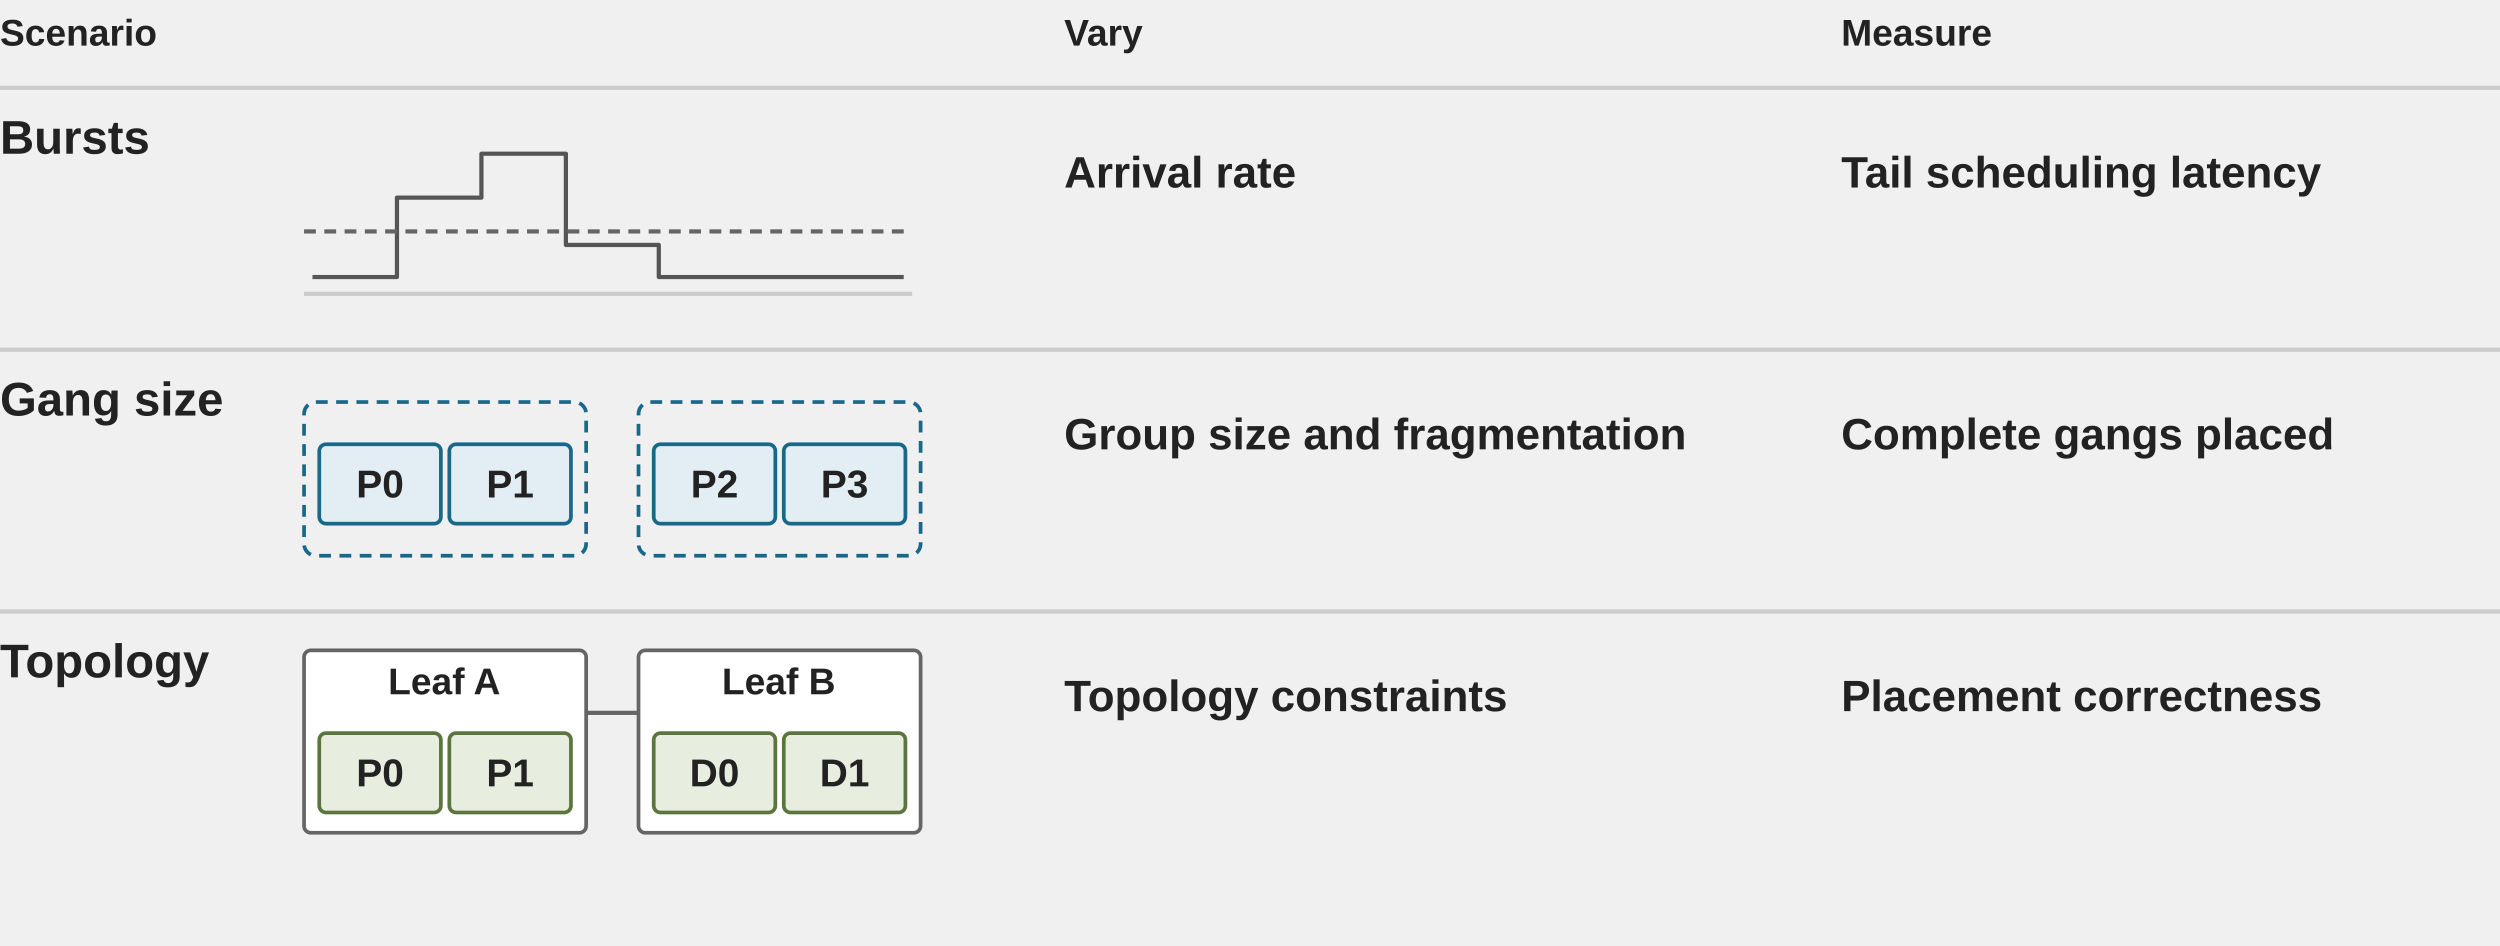
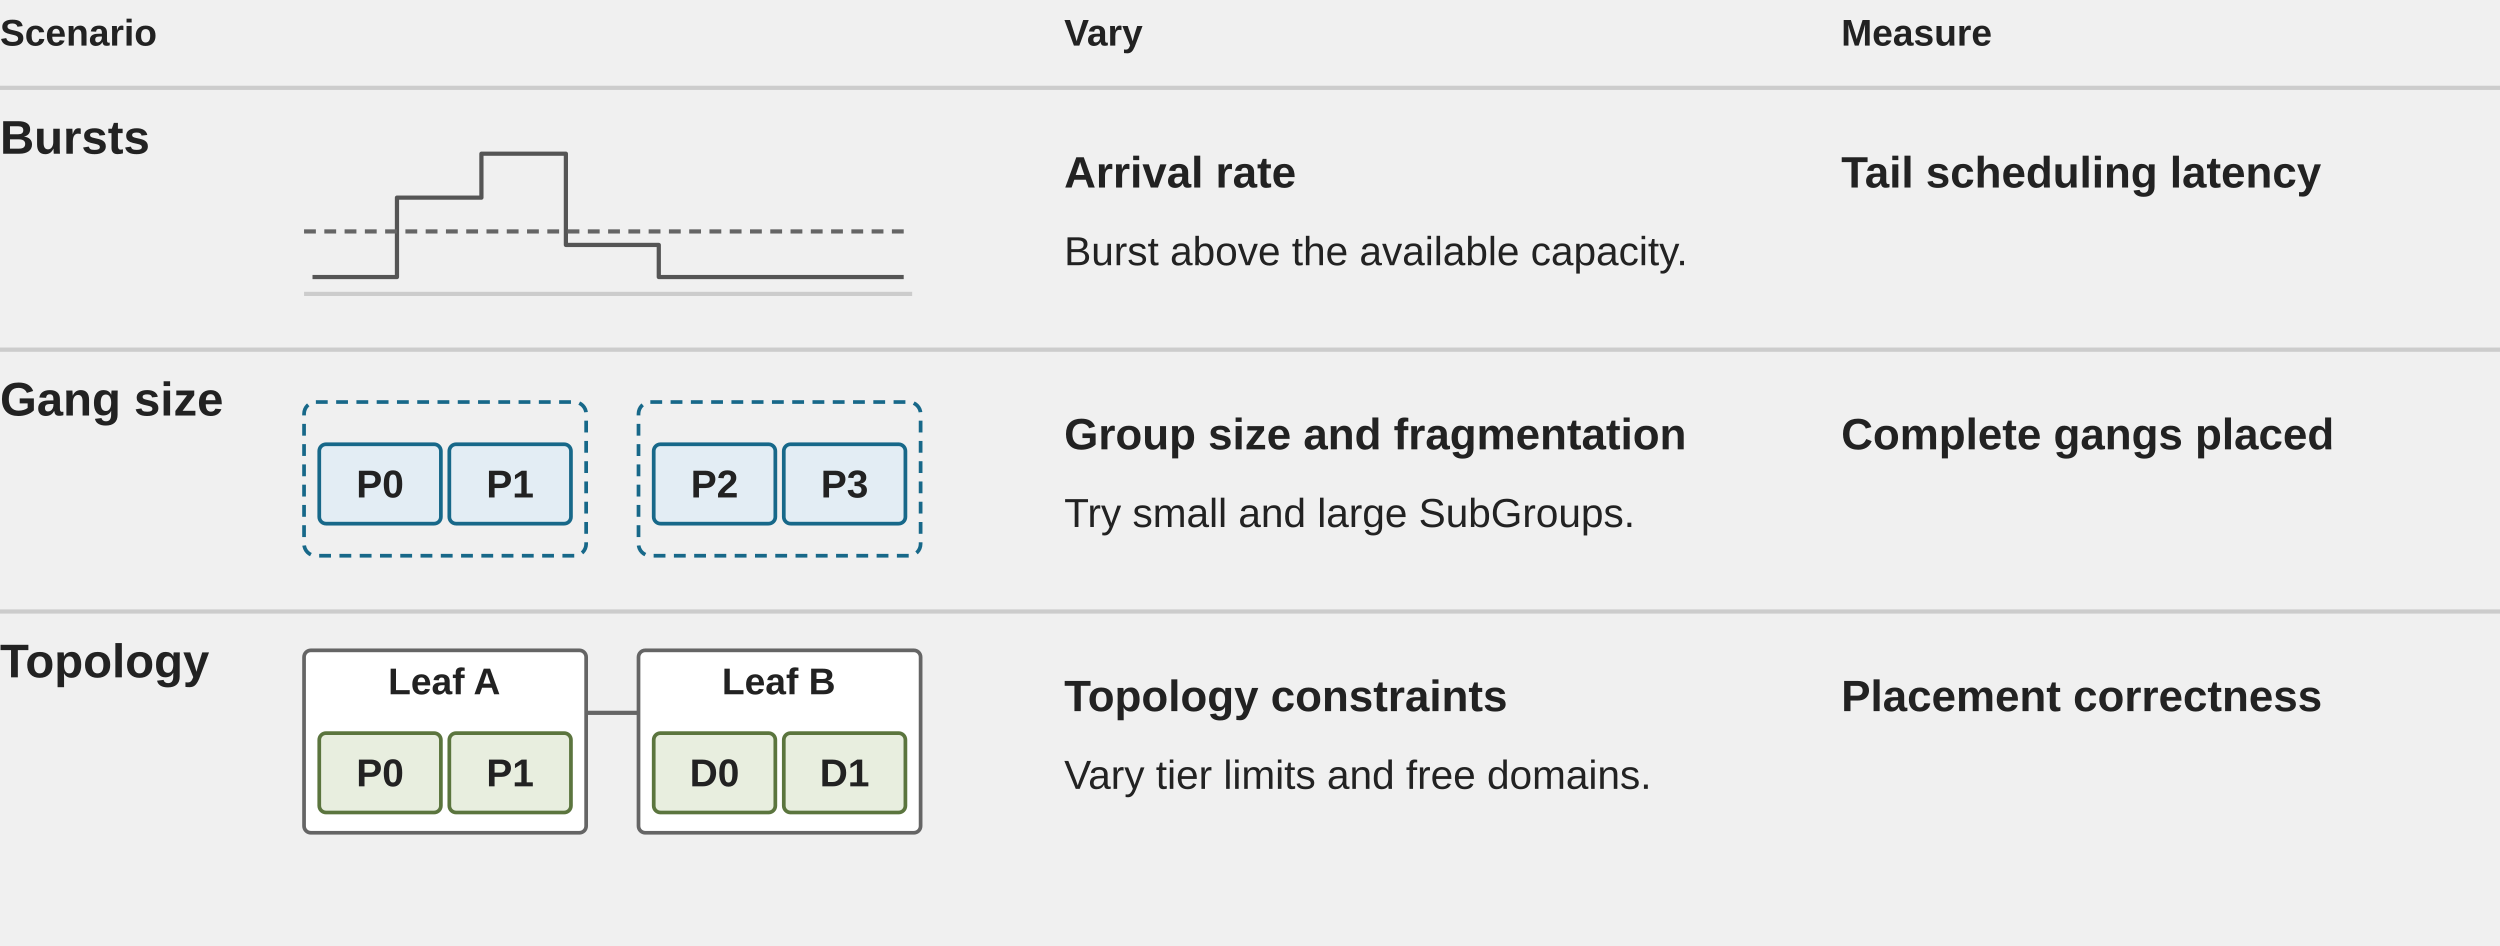
<svg xmlns="http://www.w3.org/2000/svg" width="1480" height="560" viewBox="0 0 1480 560">
  <defs>
    <marker id="arrow-176889" viewBox="0 0 12 12" refX="12" refY="6" markerWidth="12" markerHeight="12" markerUnits="userSpaceOnUse" orient="auto">
      <path d="M0 0 L12 6 L0 12 Z" fill="#176889" />
    </marker>
    <marker id="arrow-222222" viewBox="0 0 12 12" refX="12" refY="6" markerWidth="12" markerHeight="12" markerUnits="userSpaceOnUse" orient="auto">
      <path d="M0 0 L12 6 L0 12 Z" fill="#222222" />
    </marker>
    <marker id="arrow-555555" viewBox="0 0 12 12" refX="12" refY="6" markerWidth="12" markerHeight="12" markerUnits="userSpaceOnUse" orient="auto">
      <path d="M0 0 L12 6 L0 12 Z" fill="#555555" />
    </marker>
    <marker id="arrow-5b753e" viewBox="0 0 12 12" refX="12" refY="6" markerWidth="12" markerHeight="12" markerUnits="userSpaceOnUse" orient="auto">
      <path d="M0 0 L12 6 L0 12 Z" fill="#5b753e" />
    </marker>
    <marker id="arrow-656565" viewBox="0 0 12 12" refX="12" refY="6" markerWidth="12" markerHeight="12" markerUnits="userSpaceOnUse" orient="auto">
      <path d="M0 0 L12 6 L0 12 Z" fill="#656565" />
    </marker>
    <marker id="arrow-cccccc" viewBox="0 0 12 12" refX="12" refY="6" markerWidth="12" markerHeight="12" markerUnits="userSpaceOnUse" orient="auto">
      <path d="M0 0 L12 6 L0 12 Z" fill="#cccccc" />
    </marker>
    <marker id="arrow-e3edf4" viewBox="0 0 12 12" refX="12" refY="6" markerWidth="12" markerHeight="12" markerUnits="userSpaceOnUse" orient="auto">
      <path d="M0 0 L12 6 L0 12 Z" fill="#e3edf4" />
    </marker>
    <marker id="arrow-e64030" viewBox="0 0 12 12" refX="12" refY="6" markerWidth="12" markerHeight="12" markerUnits="userSpaceOnUse" orient="auto">
      <path d="M0 0 L12 6 L0 12 Z" fill="#e64030" />
    </marker>
    <marker id="arrow-e8eedf" viewBox="0 0 12 12" refX="12" refY="6" markerWidth="12" markerHeight="12" markerUnits="userSpaceOnUse" orient="auto">
      <path d="M0 0 L12 6 L0 12 Z" fill="#e8eedf" />
    </marker>
    <marker id="arrow-eeeeee" viewBox="0 0 12 12" refX="12" refY="6" markerWidth="12" markerHeight="12" markerUnits="userSpaceOnUse" orient="auto">
      <path d="M0 0 L12 6 L0 12 Z" fill="#eeeeee" />
    </marker>
    <marker id="arrow-fafafa" viewBox="0 0 12 12" refX="12" refY="6" markerWidth="12" markerHeight="12" markerUnits="userSpaceOnUse" orient="auto">
      <path d="M0 0 L12 6 L0 12 Z" fill="#fafafa" />
    </marker>
    <marker id="arrow-ffffff" viewBox="0 0 12 12" refX="12" refY="6" markerWidth="12" markerHeight="12" markerUnits="userSpaceOnUse" orient="auto">
      <path d="M0 0 L12 6 L0 12 Z" fill="#ffffff" />
    </marker>
  </defs>
  <rect x="180" y="385" width="167" height="108" rx="4" fill="#ffffff" stroke="#656565" stroke-width="2.2" />
  <rect x="378" y="385" width="167" height="108" rx="4" fill="#ffffff" stroke="#656565" stroke-width="2.2" />
  <path d="M0,52 L1480,52" fill="none" stroke="#cccccc" stroke-width="2.5" stroke-linejoin="round" />
  <path d="M0,207 L1480,207" fill="none" stroke="#cccccc" stroke-width="2.5" stroke-linejoin="round" />
  <path d="M0,362 L1480,362" fill="none" stroke="#cccccc" stroke-width="2.5" stroke-linejoin="round" />
  <path d="M180,174 L540,174" fill="none" stroke="#cccccc" stroke-width="2.5" stroke-linejoin="round" />
  <path d="M185,164 L235,164 L235,117 L285,117 L285,91 L335,91 L335,145 L390,145 L390,164 L535,164" fill="none" stroke="#555555" stroke-width="2.5" stroke-linejoin="round" />
  <path d="M180,137 L540,137" fill="none" stroke="#656565" stroke-width="2.5" stroke-linejoin="round" stroke-dasharray="7 5" />
  <path d="M347,422 L378,422" fill="none" stroke="#656565" stroke-width="2.5" stroke-linejoin="round" />
  <text x="0" y="27" font-family="Liberation Sans, Arial, sans-serif" font-size="22" font-weight="700" fill="#222222" text-anchor="start">Scenario</text>
  <text x="630" y="27" font-family="Liberation Sans, Arial, sans-serif" font-size="22" font-weight="700" fill="#222222" text-anchor="start">Vary</text>
  <text x="1090" y="27" font-family="Liberation Sans, Arial, sans-serif" font-size="22" font-weight="700" fill="#222222" text-anchor="start">Measure</text>
  <text x="0" y="91" font-family="Liberation Sans, Arial, sans-serif" font-size="28" font-weight="700" fill="#222222" text-anchor="start">
    <tspan x="0" dy="0">Bursts</tspan>
  </text>
  <text x="630" y="111" font-family="Liberation Sans, Arial, sans-serif" font-size="26" font-weight="700" fill="#222222" text-anchor="start">Arrival rate</text>
  <text x="1090" y="111" font-family="Liberation Sans, Arial, sans-serif" font-size="26" font-weight="700" fill="#222222" text-anchor="start">
    <tspan x="1090" dy="0">Tail scheduling latency</tspan>
  </text>
  <text x="0" y="246" font-family="Liberation Sans, Arial, sans-serif" font-size="28" font-weight="700" fill="#222222" text-anchor="start">
    <tspan x="0" dy="0">Gang size</tspan>
  </text>
  <rect x="180" y="238" width="167" height="91" rx="7" fill="none" stroke="#176889" stroke-width="2.2" stroke-dasharray="7 5" />
  <rect x="189" y="263" width="72" height="47" rx="4" fill="#e3edf4" stroke="#176889" stroke-width="2.2" />
  <text x="225.0" y="294.5" font-family="Liberation Sans, Arial, sans-serif" font-size="23" font-weight="700" fill="#222222" text-anchor="middle">
    <tspan x="225.0" dy="0">P0</tspan>
  </text>
  <rect x="266" y="263" width="72" height="47" rx="4" fill="#e3edf4" stroke="#176889" stroke-width="2.2" />
  <text x="302.0" y="294.5" font-family="Liberation Sans, Arial, sans-serif" font-size="23" font-weight="700" fill="#222222" text-anchor="middle">
    <tspan x="302.0" dy="0">P1</tspan>
  </text>
  <rect x="378" y="238" width="167" height="91" rx="7" fill="none" stroke="#176889" stroke-width="2.2" stroke-dasharray="7 5" />
  <rect x="387" y="263" width="72" height="47" rx="4" fill="#e3edf4" stroke="#176889" stroke-width="2.2" />
  <text x="423.0" y="294.5" font-family="Liberation Sans, Arial, sans-serif" font-size="23" font-weight="700" fill="#222222" text-anchor="middle">
    <tspan x="423.0" dy="0">P2</tspan>
  </text>
  <rect x="464" y="263" width="72" height="47" rx="4" fill="#e3edf4" stroke="#176889" stroke-width="2.2" />
  <text x="500.0" y="294.5" font-family="Liberation Sans, Arial, sans-serif" font-size="23" font-weight="700" fill="#222222" text-anchor="middle">
    <tspan x="500.0" dy="0">P3</tspan>
  </text>
  <text x="630" y="266" font-family="Liberation Sans, Arial, sans-serif" font-size="26" font-weight="700" fill="#222222" text-anchor="start">Group size and fragmentation</text>
  <text x="1090" y="266" font-family="Liberation Sans, Arial, sans-serif" font-size="26" font-weight="700" fill="#222222" text-anchor="start">
    <tspan x="1090" dy="0">Complete gangs placed</tspan>
  </text>
  <text x="0" y="401" font-family="Liberation Sans, Arial, sans-serif" font-size="28" font-weight="700" fill="#222222" text-anchor="start">
    <tspan x="0" dy="0">Topology</tspan>
  </text>
  <text x="263" y="411" font-family="Liberation Sans, Arial, sans-serif" font-size="22" font-weight="700" fill="#222222" text-anchor="middle">
    <tspan x="263" dy="0">Leaf A</tspan>
  </text>
  <rect x="189" y="434" width="72" height="47" rx="4" fill="#e8eedf" stroke="#5b753e" stroke-width="2.2" />
  <text x="225.0" y="465.5" font-family="Liberation Sans, Arial, sans-serif" font-size="23" font-weight="700" fill="#222222" text-anchor="middle">
    <tspan x="225.0" dy="0">P0</tspan>
  </text>
  <rect x="266" y="434" width="72" height="47" rx="4" fill="#e8eedf" stroke="#5b753e" stroke-width="2.2" />
  <text x="302.0" y="465.5" font-family="Liberation Sans, Arial, sans-serif" font-size="23" font-weight="700" fill="#222222" text-anchor="middle">
    <tspan x="302.0" dy="0">P1</tspan>
  </text>
  <text x="461" y="411" font-family="Liberation Sans, Arial, sans-serif" font-size="22" font-weight="700" fill="#222222" text-anchor="middle">
    <tspan x="461" dy="0">Leaf B</tspan>
  </text>
  <rect x="387" y="434" width="72" height="47" rx="4" fill="#e8eedf" stroke="#5b753e" stroke-width="2.2" />
  <text x="423.0" y="465.5" font-family="Liberation Sans, Arial, sans-serif" font-size="23" font-weight="700" fill="#222222" text-anchor="middle">
    <tspan x="423.0" dy="0">D0</tspan>
  </text>
  <rect x="464" y="434" width="72" height="47" rx="4" fill="#e8eedf" stroke="#5b753e" stroke-width="2.2" />
  <text x="500.0" y="465.5" font-family="Liberation Sans, Arial, sans-serif" font-size="23" font-weight="700" fill="#222222" text-anchor="middle">
    <tspan x="500.0" dy="0">D1</tspan>
  </text>
  <text x="630" y="421" font-family="Liberation Sans, Arial, sans-serif" font-size="26" font-weight="700" fill="#222222" text-anchor="start">Topology constraints</text>
  <text x="1090" y="421" font-family="Liberation Sans, Arial, sans-serif" font-size="26" font-weight="700" fill="#222222" text-anchor="start">
    <tspan x="1090" dy="0">Placement correctness</tspan>
  </text>
+   <text x="630" y="157" font-family="Liberation Sans, Arial, sans-serif" font-size="24" font-weight="400" fill="#222222" text-anchor="start">
+     <tspan x="630" dy="0">Burst above the available capacity.</tspan>
+   </text>
+   <text x="630" y="312" font-family="Liberation Sans, Arial, sans-serif" font-size="24" font-weight="400" fill="#222222" text-anchor="start">
+     <tspan x="630" dy="0">Try small and large SubGroups.</tspan>
+   </text>
+   <text x="630" y="467" font-family="Liberation Sans, Arial, sans-serif" font-size="24" font-weight="400" fill="#222222" text-anchor="start">
+     <tspan x="630" dy="0">Vary tier limits and free domains.</tspan>
+   </text>
</svg>
